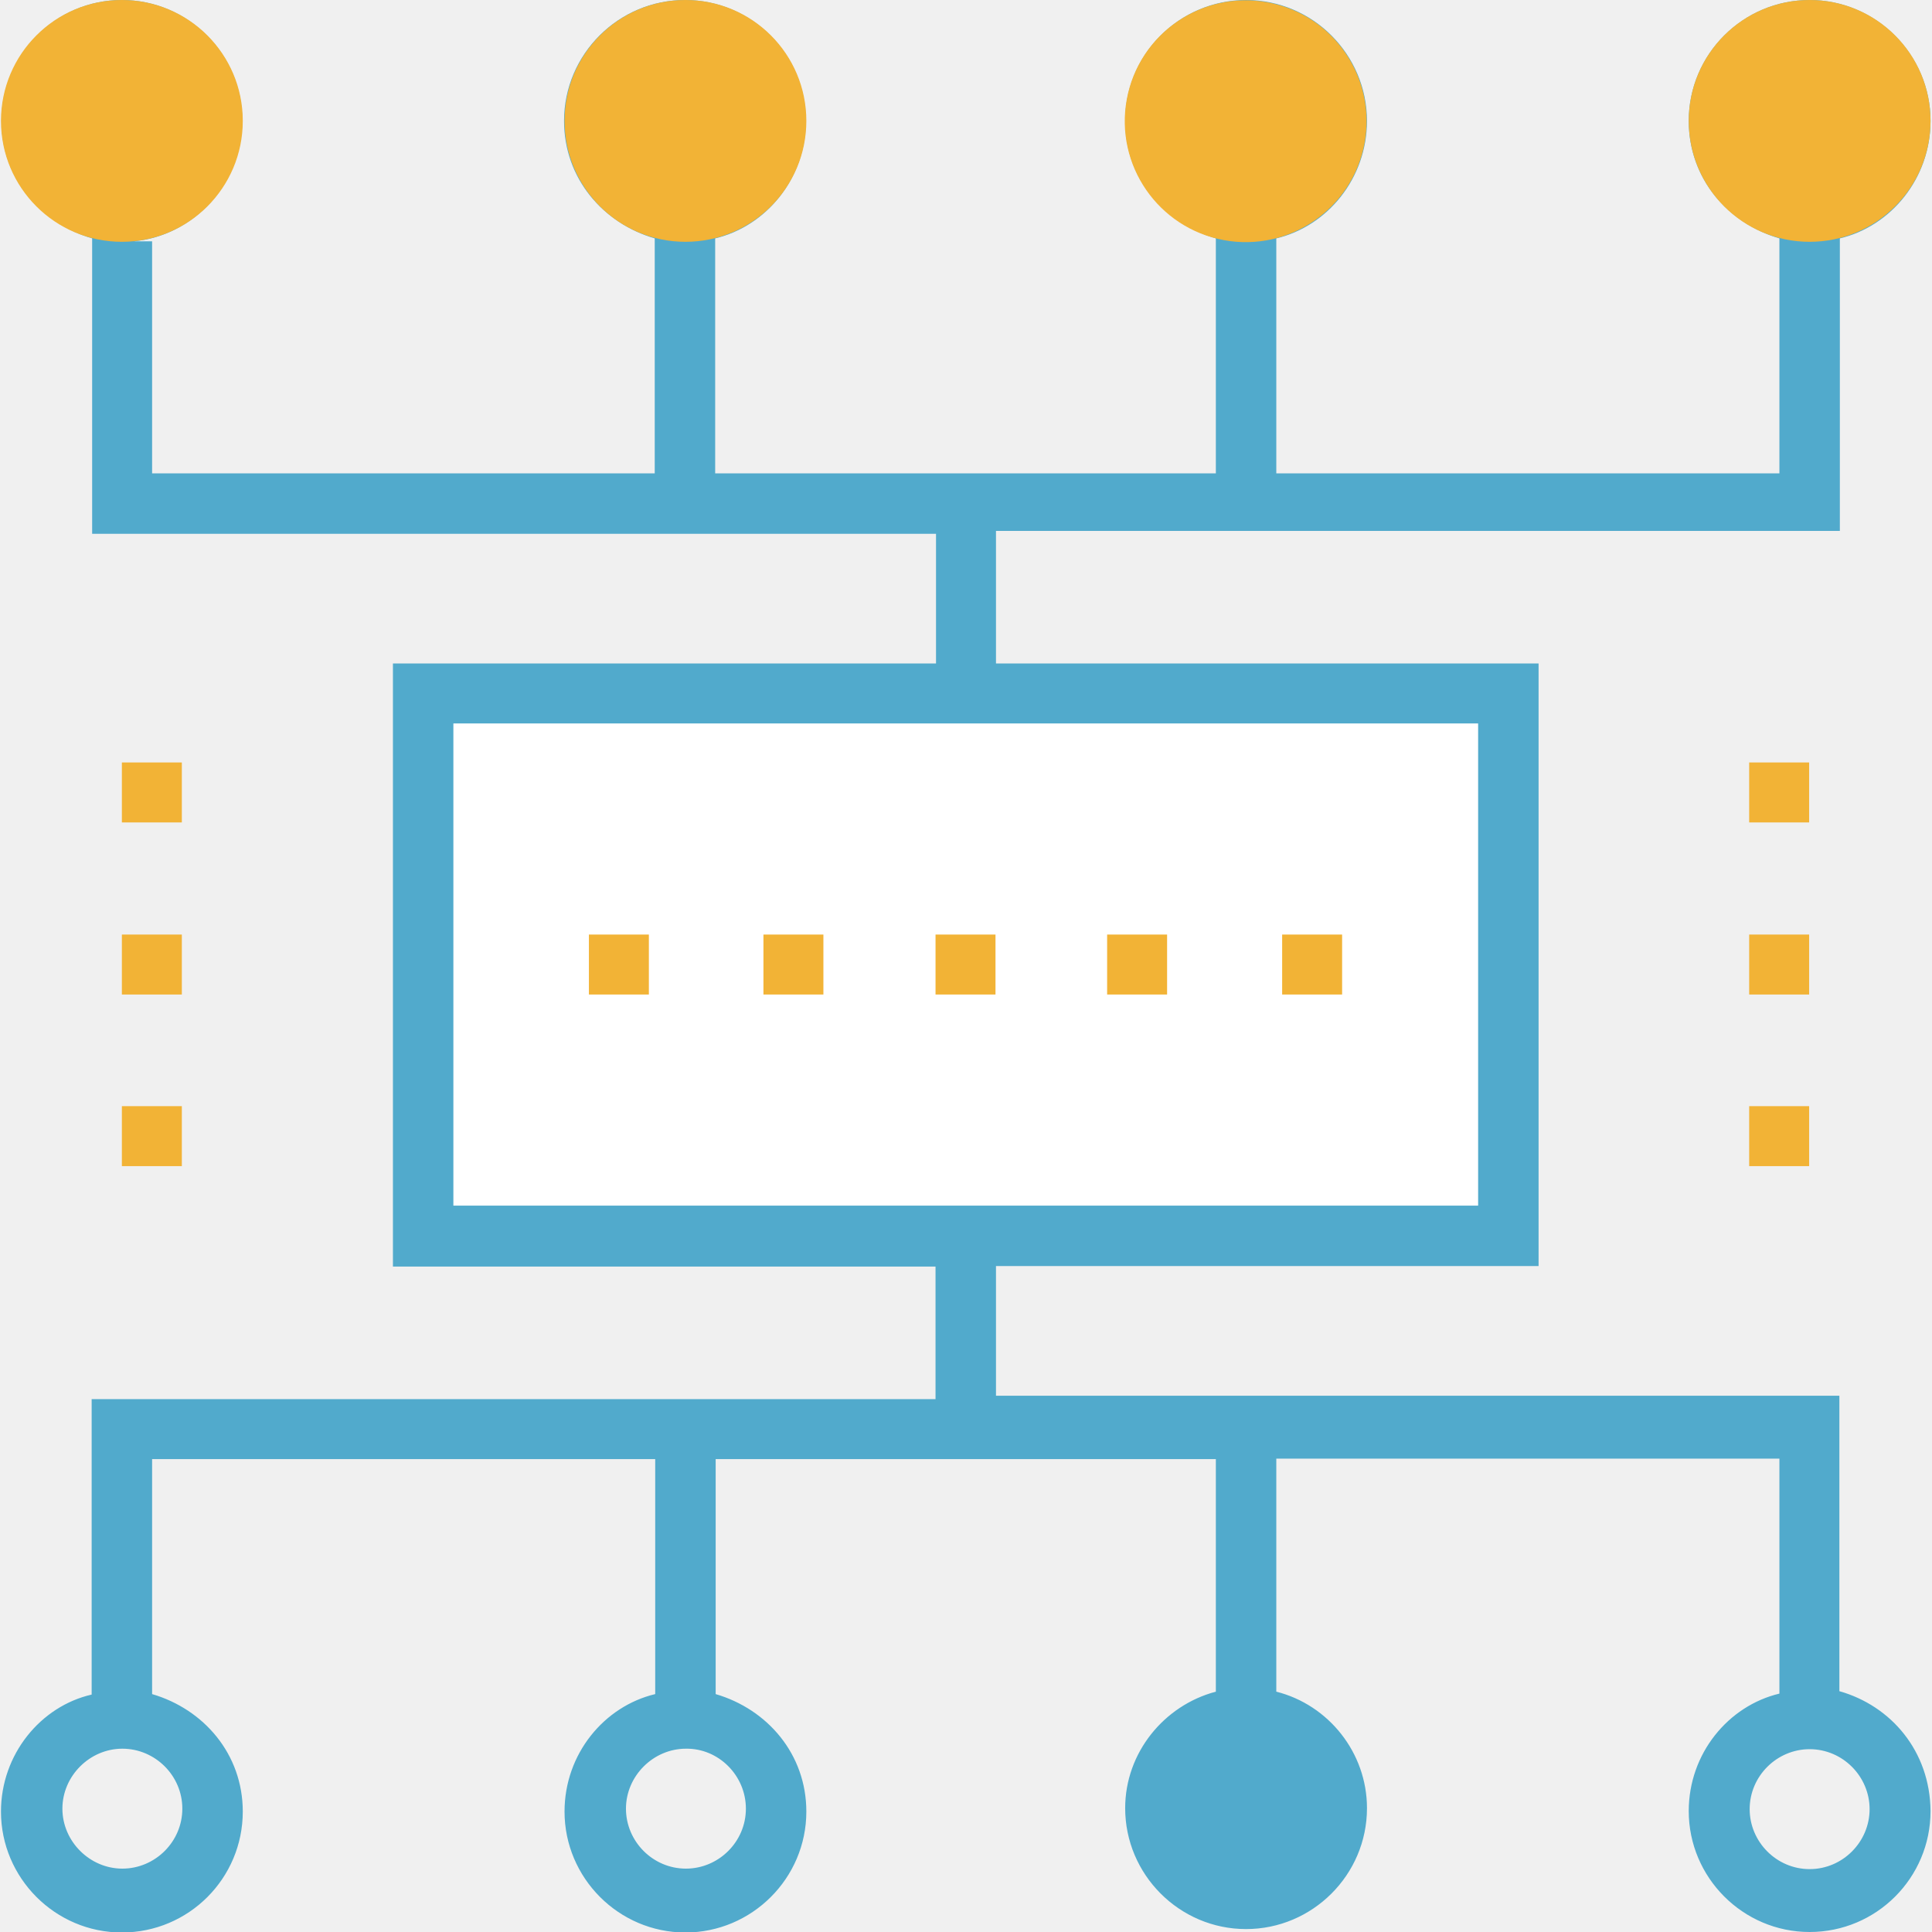
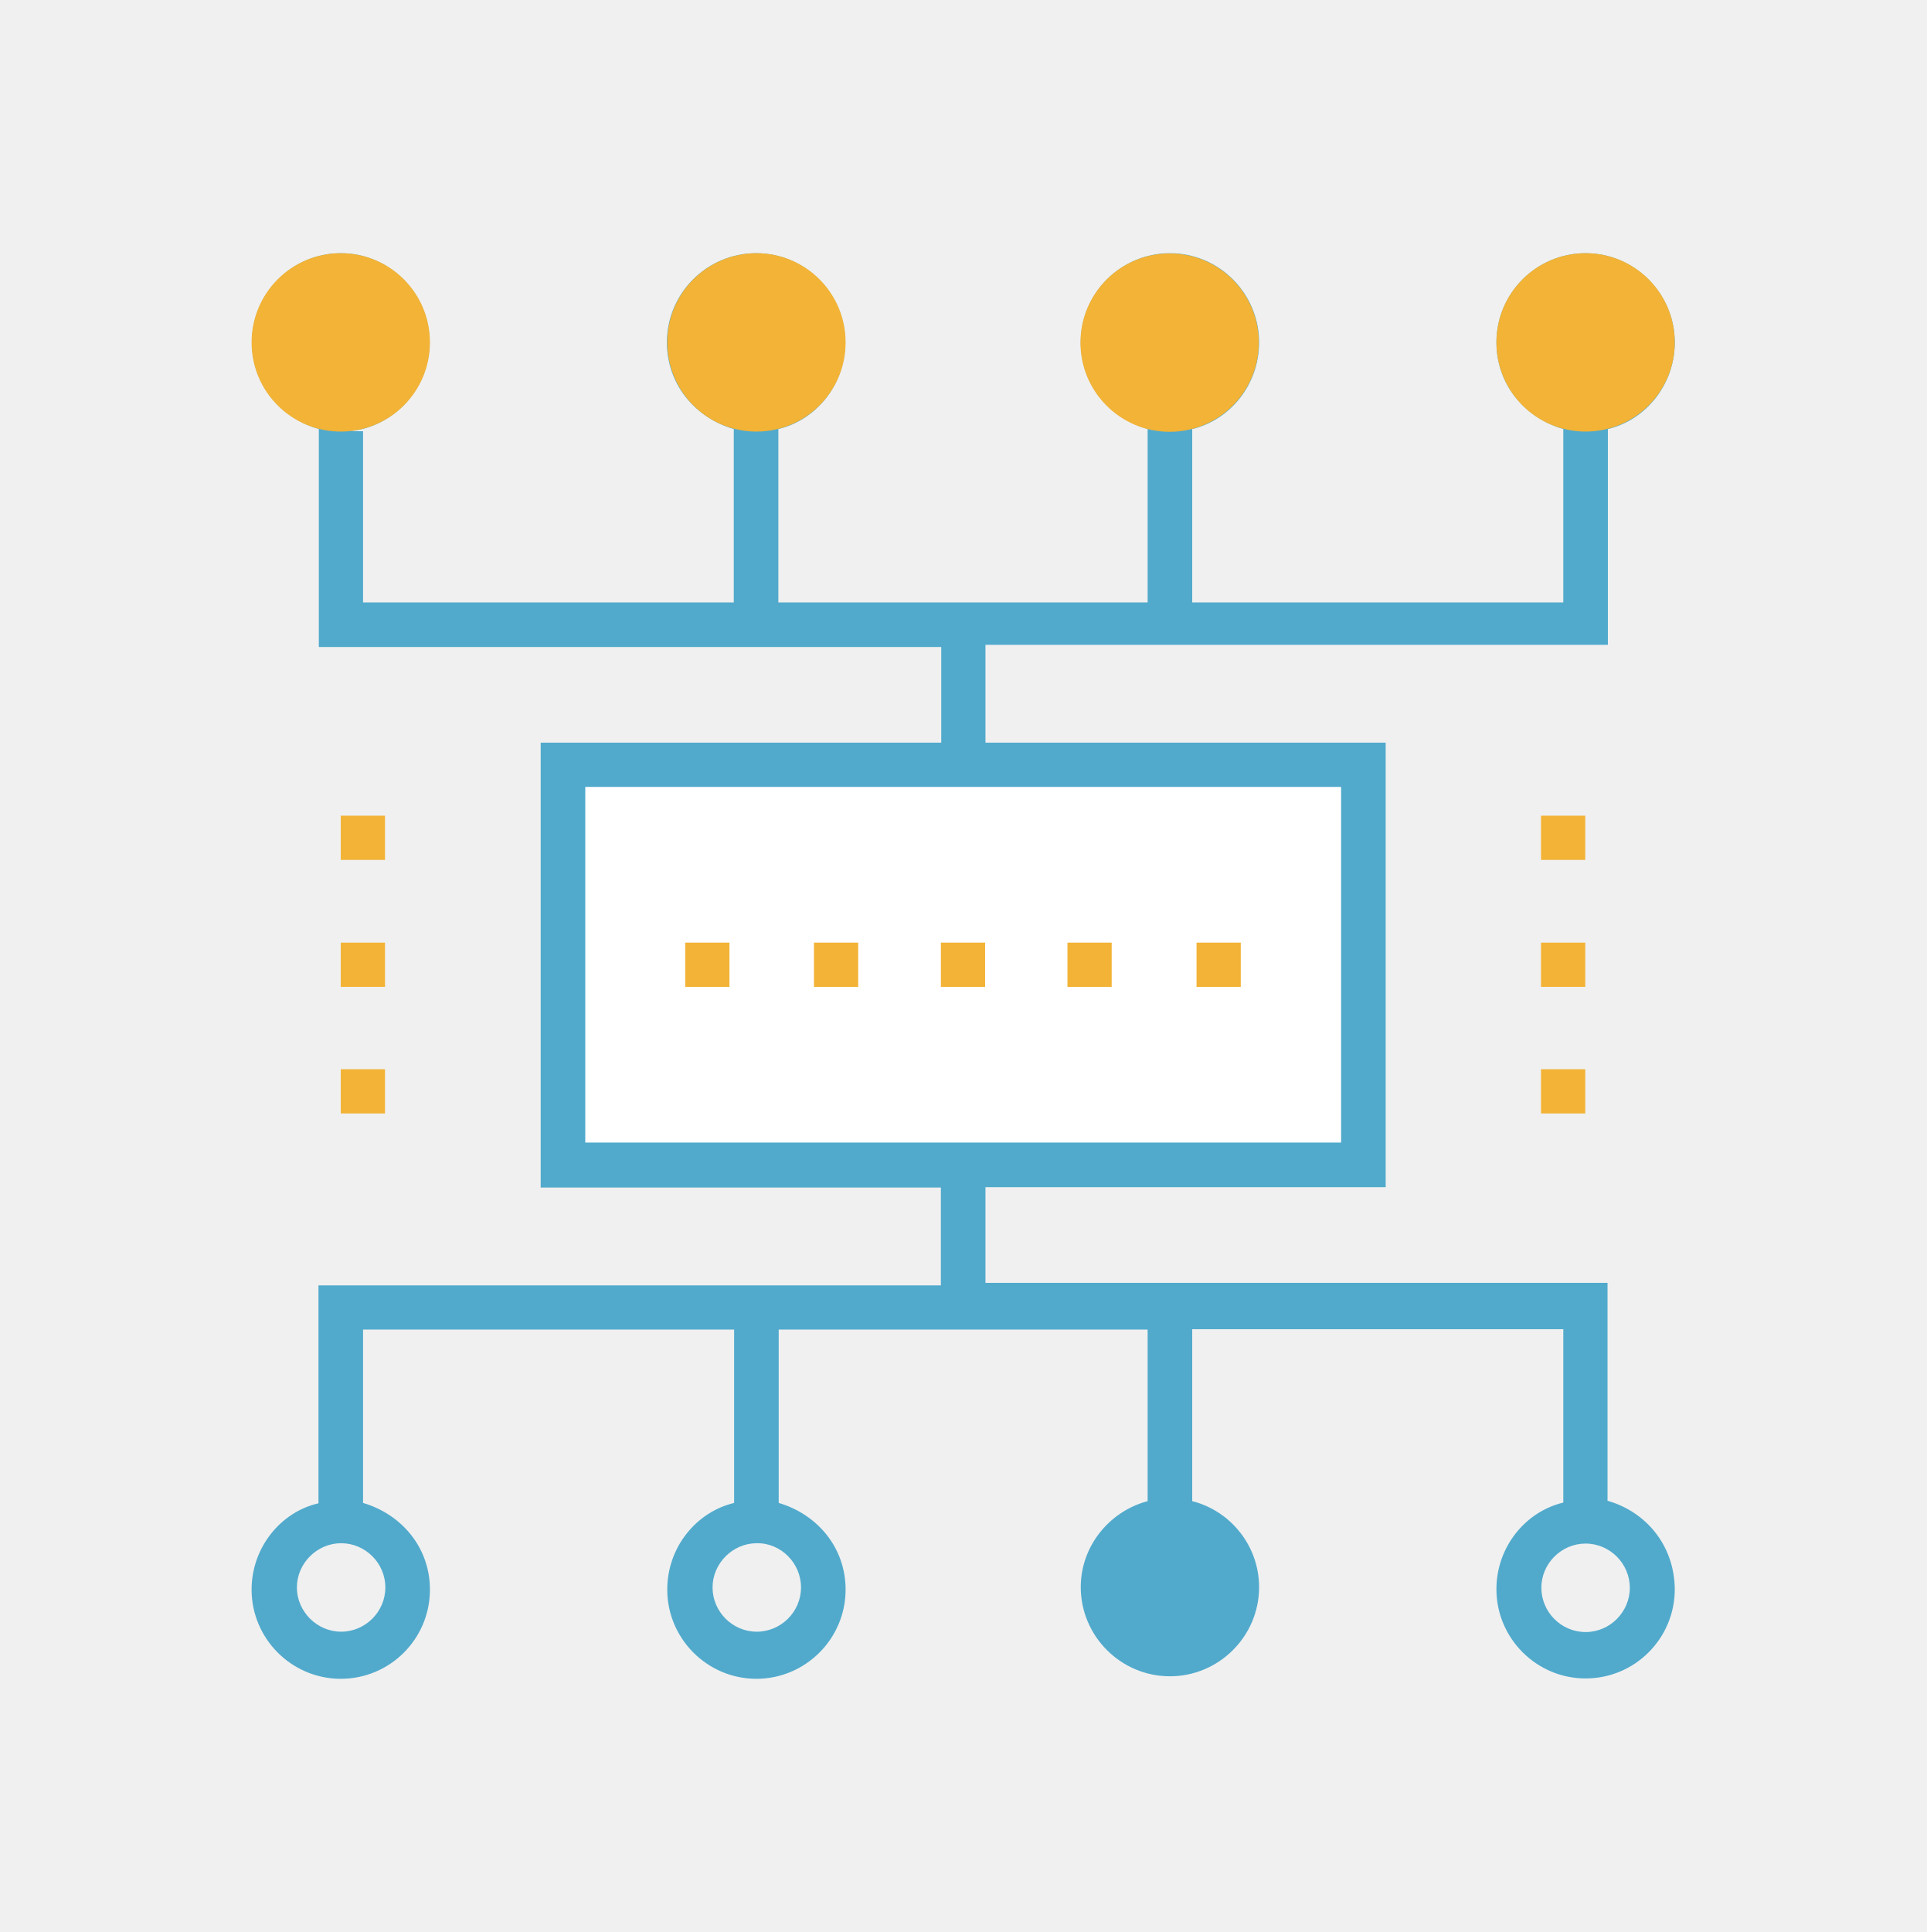
- <svg xmlns="http://www.w3.org/2000/svg" version="1.1" id="Layer_1" x="0px" y="0px" viewBox="0 0 396.3 396.3" style="enable-background:new 0 0 396.3 396.3;" xml:space="preserve">
-   <style type="text/css">
- 	.st0{fill:#FFFFFF;}
- 	.st1{fill:#F2B336;}
- 	.st2{fill:#F16051;}
- 	.st3{fill:#51AACC;}
- </style>
-   <rect x="86.8" y="142.2" class="st0" width="222.6" height="111.3" />
+ <svg xmlns="http://www.w3.org/2000/svg" version="1.1" id="Layer_1" x="0px" y="0px" width="1460px" height="1464px" viewBox="0 0 1460 1464" enable-background="new 0 0 1460 1464" xml:space="preserve">
  <g>
-     <rect x="120.8" y="191.7" class="st1" width="12.3" height="12.3" />
-     <rect x="156.6" y="191.7" class="st1" width="12.3" height="12.3" />
-     <rect x="191.9" y="191.7" class="st1" width="12.3" height="12.3" />
-     <rect x="227.1" y="191.7" class="st1" width="12.3" height="12.3" />
-     <rect x="263" y="191.7" class="st1" width="12.3" height="12.3" />
-     <rect x="358.8" y="156.4" class="st1" width="12.3" height="12.3" />
-     <rect x="358.8" y="191.7" class="st1" width="12.3" height="12.3" />
-     <rect x="358.8" y="226.9" class="st1" width="12.3" height="12.3" />
-     <rect x="25" y="156.4" class="st1" width="12.3" height="12.3" />
-     <rect x="25" y="191.7" class="st1" width="12.3" height="12.3" />
-     <rect x="25" y="226.9" class="st1" width="12.3" height="12.3" />
-   </g>
-   <g>
-     <circle class="st2" cx="255.5" cy="371" r="18.6" />
-   </g>
-   <path class="st3" d="M377.3,346.9v-60.6H204.3v-26.6h111.3V136.1H204.3v-27.2h173.1v-60c10.5-2.5,18.6-12.3,18.6-24.1  C396,11.2,384.8,0,371.2,0s-24.8,11.1-24.8,24.8c0,11.8,8,21,18.6,24.1v48.2H261.8V48.9c10.5-2.5,18.6-12.3,18.6-24.1  c0-13.6-11.1-24.8-24.8-24.8c-13.6,0-24.8,11.1-24.8,24.8c0,11.8,8,21,18.6,24.1v48.2H146.7V48.9c10.5-2.5,18.6-12.3,18.6-24.1  c0-13.6-11.1-24.8-24.8-24.8c-13.6,0-24.8,11.1-24.8,24.8c0,11.8,8,21,18.6,24.1v48.2H31.2V49.5c-1.2,0-2.5,0-3.7,0  c12.3-1.2,22.2-11.8,22.2-24.8C49.7,11.2,38.6,0,25,0S0.3,11.2,0.3,24.8c0,11.8,8,21,18.6,24.1v60.6h173.1v26.6H80.6v123.7h111.3  V287H18.8v60.6c-10.5,2.4-18.6,12.3-18.6,24c0,13.6,11.1,24.8,24.8,24.8s24.8-11.1,24.8-24.8c0-11.8-8-21-18.6-24.1v-48.2h103.2  v48.2c-10.5,2.5-18.6,12.3-18.6,24.1c0,13.6,11.1,24.8,24.8,24.8c13.6,0,24.8-11.1,24.8-24.8c0-11.8-8-21-18.6-24.1v-48.2h102.6V347  c-10.6,2.8-18.6,12.5-18.6,23.9c0,13.6,11.1,24.8,24.8,24.8c13.6,0,24.8-11.1,24.8-24.8c0-11.4-7.9-21.2-18.6-23.9v-47.8h103.2v48.2  c-10.5,2.5-18.6,12.3-18.6,24.1c0,13.6,11.1,24.8,24.8,24.8s24.8-11.1,24.8-24.8C395.9,359.2,387.9,349.9,377.3,346.9z M358.8,24.8  c0-6.8,5.6-12.3,12.3-12.3c6.8,0,12.3,5.6,12.3,12.3s-5.6,12.3-12.3,12.3C364.3,37.2,358.8,31.6,358.8,24.8z M243.2,24.8  c0-6.8,5.6-12.3,12.3-12.3c6.8,0,12.3,5.6,12.3,12.3s-5.6,12.3-12.3,12.3C248.8,37.2,243.2,31.6,243.2,24.8z M12.6,24.8  c0-6.8,5.6-12.3,12.3-12.3S37.3,18,37.3,24.8S31.7,37.2,25,37.2S12.6,31.6,12.6,24.8z M128.2,24.8c0-6.8,5.6-12.3,12.3-12.3  c6.8,0,12.3,5.6,12.3,12.3s-5.6,12.3-12.3,12.3C133.8,37.2,128.2,31.6,128.2,24.8z M37.4,371c0,6.8-5.6,12.3-12.3,12.3  s-12.3-5.6-12.3-12.3s5.6-12.3,12.3-12.3S37.4,364.2,37.4,371z M153,371c0,6.8-5.6,12.3-12.3,12.3c-6.8,0-12.3-5.6-12.3-12.3  s5.6-12.3,12.3-12.3C147.4,358.6,153,364.2,153,371z M93,247.3v-98.9h210.2v98.9H93z M371.2,383.4c-6.8,0-12.3-5.6-12.3-12.3  c0-6.8,5.6-12.3,12.3-12.3c6.8,0,12.3,5.6,12.3,12.3S378,383.4,371.2,383.4z" />
-   <g>
-     <circle class="st1" cx="25" cy="24.8" r="24.8" />
-     <circle class="st1" cx="371.2" cy="24.8" r="24.8" />
-     <ellipse transform="matrix(0.181 -0.9835 0.9835 0.181 184.8832 271.659)" class="st1" cx="255.5" cy="24.8" rx="24.8" ry="24.8" />
-     <circle class="st1" cx="140.6" cy="24.8" r="24.8" />
+     <rect x="426.684" y="579.389" fill="#FFFFFF" width="606.631" height="303.316" />
+     <g>
+       <rect x="519.341" y="714.286" fill="#F2B336" width="33.52" height="33.52" />
+       <rect x="616.904" y="714.286" fill="#F2B336" width="33.52" height="33.52" />
+       <rect x="713.103" y="714.286" fill="#F2B336" width="33.52" height="33.52" />
+       <rect x="809.031" y="714.286" fill="#F2B336" width="33.52" height="33.52" />
+       <rect x="906.866" y="714.286" fill="#F2B336" width="33.52" height="33.52" />
+       <rect x="1167.941" y="618.087" fill="#F2B336" width="33.52" height="33.52" />
+       <rect x="1167.941" y="714.286" fill="#F2B336" width="33.52" height="33.52" />
+       <rect x="1167.941" y="810.214" fill="#F2B336" width="33.52" height="33.52" />
+       <rect x="258.266" y="618.087" fill="#F2B336" width="33.52" height="33.52" />
+       <rect x="258.266" y="714.286" fill="#F2B336" width="33.52" height="33.52" />
+       <rect x="258.266" y="810.214" fill="#F2B336" width="33.52" height="33.52" />
+     </g>
+     <g>
+       <circle fill="#F16051" cx="886.427" cy="1202.916" r="50.689" />
+     </g>
+     <path fill="#51AACC" d="M1218.357,1137.239V972.091H746.896v-72.49h303.316V562.765H746.896v-74.126h471.734V325.127   c28.615-6.813,50.689-33.52,50.689-65.678c0-37.063-30.522-67.585-67.585-67.585s-67.585,30.25-67.585,67.585   c0,32.157,21.802,57.229,50.689,65.678v131.355H903.595V325.127c28.615-6.813,50.689-33.52,50.689-65.678   c0-37.063-30.25-67.585-67.585-67.585c-37.063,0-67.585,30.25-67.585,67.585c0,32.157,21.802,57.229,50.689,65.678v131.355H589.924   V325.127c28.615-6.813,50.689-33.52,50.689-65.678c0-37.063-30.25-67.585-67.585-67.585c-37.063,0-67.585,30.25-67.585,67.585   c0,32.157,21.802,57.229,50.689,65.678v131.355h-280.97v-129.72c-3.27,0-6.813,0-10.083,0c33.52-3.27,60.5-32.157,60.5-67.585   c0-36.79-30.25-67.313-67.313-67.313s-67.312,30.522-67.312,67.585c0,32.157,21.802,57.229,50.689,65.678v165.147h471.733v72.491   H409.788v337.108h303.316v74.126H241.37v165.148c-28.615,6.54-50.689,33.52-50.689,65.405c0,37.063,30.25,67.585,67.585,67.585   s67.585-30.25,67.585-67.585c0-32.157-21.802-57.229-50.689-65.677V1007.52h281.241v131.355   c-28.615,6.813-50.689,33.52-50.689,65.677c0,37.063,30.25,67.585,67.585,67.585c37.063,0,67.585-30.25,67.585-67.585   c0-32.157-21.802-57.229-50.689-65.677V1007.52h279.606v129.992c-28.887,7.631-50.689,34.065-50.689,65.133   c0,37.063,30.25,67.585,67.585,67.585c37.063,0,67.585-30.25,67.585-67.585c0-31.067-21.529-57.775-50.689-65.133v-130.265h281.242   v131.355c-28.615,6.813-50.689,33.52-50.689,65.677c0,37.063,30.25,67.585,67.585,67.585s67.585-30.25,67.585-67.585   C1269.046,1170.759,1247.244,1145.414,1218.357,1137.239z M1167.941,259.449c0-18.531,15.261-33.52,33.52-33.52   c18.531,0,33.52,15.261,33.52,33.52c0,18.259-15.261,33.52-33.52,33.52C1182.929,293.242,1167.941,277.981,1167.941,259.449z    M852.907,259.449c0-18.531,15.261-33.52,33.52-33.52c18.531,0,33.52,15.261,33.52,33.52c0,18.259-15.261,33.52-33.52,33.52   C868.168,293.242,852.907,277.981,852.907,259.449z M224.474,259.449c0-18.531,15.261-33.52,33.52-33.52   c18.259,0,33.793,14.989,33.793,33.52s-15.261,33.793-33.52,33.793S224.474,277.981,224.474,259.449z M539.508,259.449   c0-18.531,15.261-33.52,33.52-33.52c18.531,0,33.52,15.261,33.52,33.52c0,18.259-15.261,33.52-33.52,33.52   C554.769,293.242,539.508,277.981,539.508,259.449z M292.059,1202.916c0,18.531-15.261,33.52-33.52,33.52   s-33.52-15.261-33.52-33.52s15.261-33.52,33.52-33.52S292.059,1184.385,292.059,1202.916z M607.093,1202.916   c0,18.531-15.261,33.52-33.52,33.52c-18.531,0-33.52-15.261-33.52-33.52s15.261-33.52,33.52-33.52   C591.832,1169.124,607.093,1184.385,607.093,1202.916z M443.58,865.807V596.285h572.839v269.523L443.58,865.807L443.58,865.807z    M1201.733,1236.708c-18.531,0-33.52-15.261-33.52-33.52c0-18.531,15.261-33.52,33.52-33.52c18.531,0,33.52,15.261,33.52,33.52   S1220.265,1236.708,1201.733,1236.708z" />
+     <g>
+       <circle fill="#F2B336" cx="258.266" cy="259.448" r="67.585" />
+       <circle fill="#F2B336" cx="1201.733" cy="259.448" r="67.585" />
+       <ellipse fill="#F2B336" cx="886.48" cy="259.622" rx="67.586" ry="67.586" />
+       <circle fill="#F2B336" cx="573.3" cy="259.448" r="67.585" />
+     </g>
  </g>
</svg>
